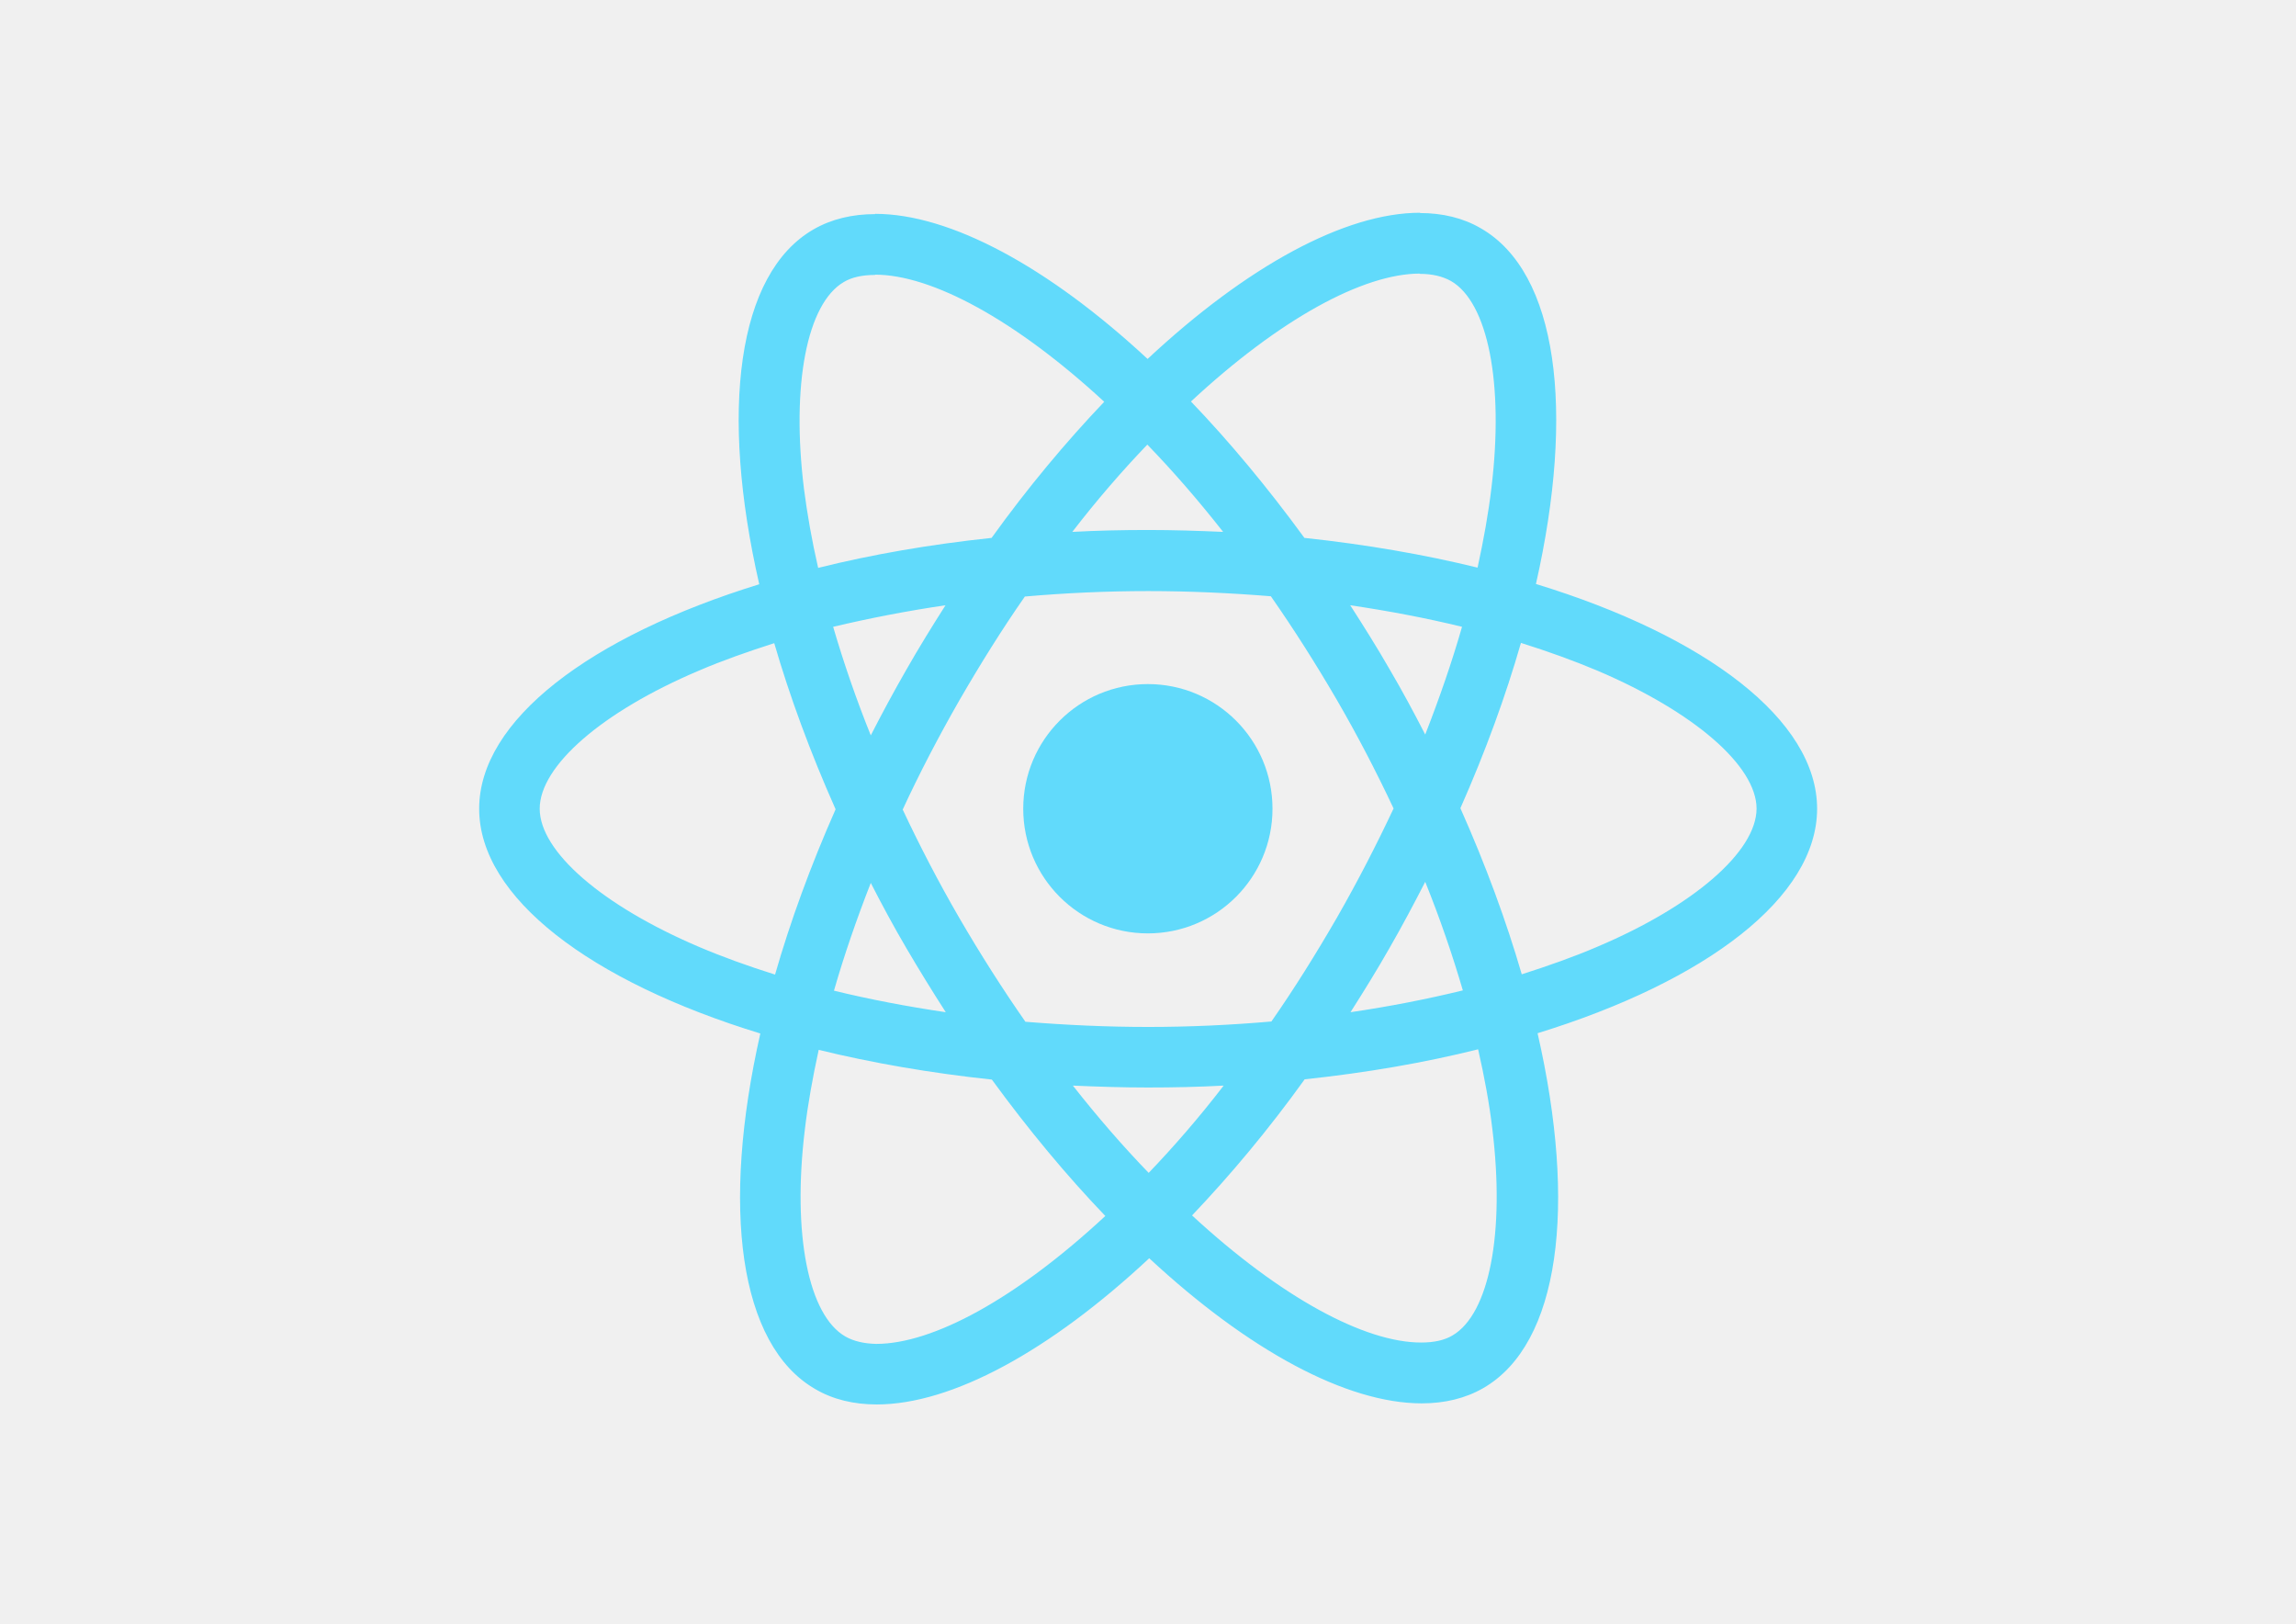
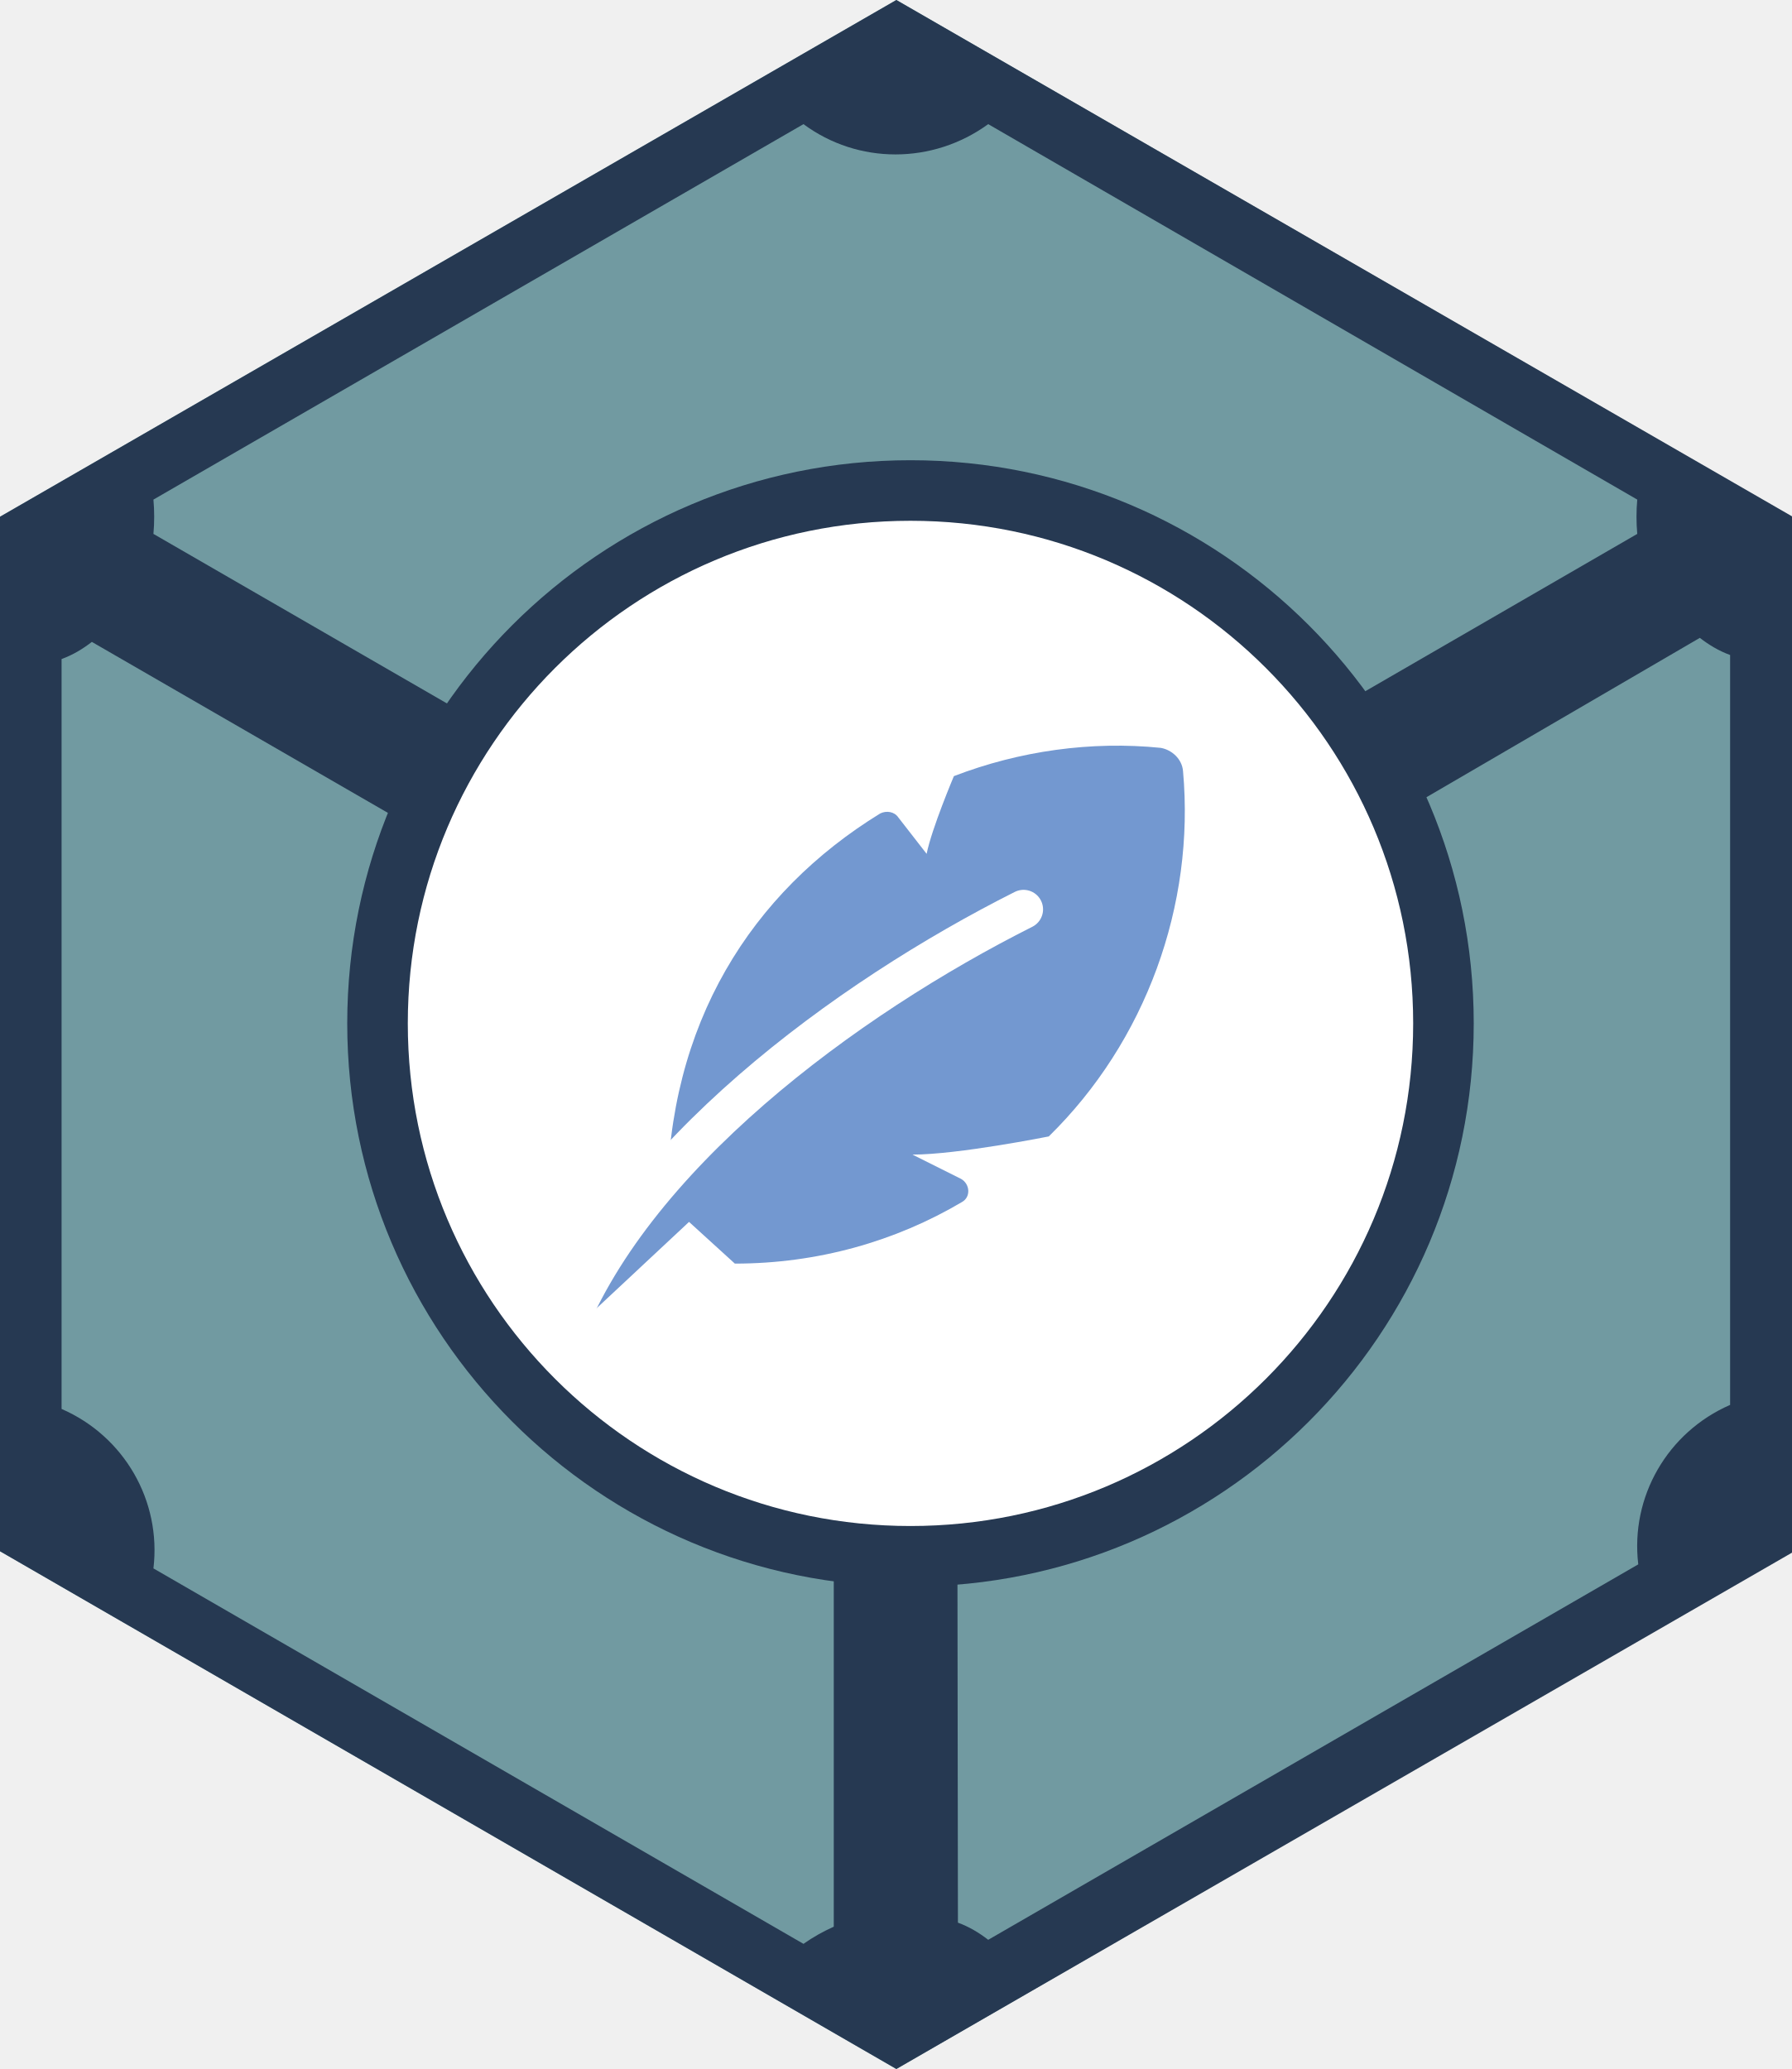
- <svg xmlns="http://www.w3.org/2000/svg" viewBox="0 0 841.9 595.3">
-   <g fill="#61DAFB">
-     <path d="M666.3 296.5c0-32.5-40.7-63.3-103.1-82.4 14.4-63.6 8-114.2-20.2-130.4-6.5-3.8-14.1-5.6-22.4-5.6v22.3c4.6 0 8.3.9 11.4 2.6 13.6 7.8 19.5 37.5 14.9 75.7-1.1 9.4-2.9 19.3-5.1 29.4-19.6-4.8-41-8.5-63.5-10.9-13.5-18.5-27.5-35.3-41.6-50 32.6-30.3 63.2-46.9 84-46.9V78c-27.5 0-63.5 19.6-99.9 53.6-36.4-33.8-72.4-53.2-99.9-53.2v22.3c20.7 0 51.4 16.5 84 46.6-14 14.7-28 31.4-41.3 49.9-22.6 2.4-44 6.1-63.6 11-2.3-10-4-19.7-5.2-29-4.7-38.2 1.1-67.9 14.6-75.8 3-1.8 6.9-2.6 11.5-2.6V78.5c-8.4 0-16 1.8-22.6 5.6-28.1 16.2-34.4 66.7-19.9 130.1-62.2 19.2-102.7 49.9-102.7 82.3 0 32.5 40.7 63.3 103.1 82.4-14.4 63.6-8 114.2 20.2 130.4 6.5 3.8 14.1 5.6 22.5 5.6 27.5 0 63.5-19.6 99.9-53.6 36.4 33.8 72.4 53.2 99.9 53.2 8.4 0 16-1.8 22.6-5.6 28.1-16.2 34.4-66.7 19.9-130.1 62-19.1 102.5-49.9 102.5-82.3zm-130.2-66.7c-3.7 12.9-8.3 26.2-13.5 39.5-4.1-8-8.4-16-13.1-24-4.6-8-9.5-15.8-14.4-23.4 14.2 2.1 27.9 4.7 41 7.9zm-45.8 106.5c-7.8 13.5-15.8 26.3-24.1 38.2-14.9 1.3-30 2-45.2 2-15.1 0-30.2-.7-45-1.9-8.3-11.9-16.4-24.6-24.2-38-7.6-13.1-14.5-26.4-20.8-39.8 6.2-13.4 13.2-26.8 20.7-39.9 7.8-13.5 15.8-26.3 24.1-38.2 14.9-1.3 30-2 45.2-2 15.1 0 30.2.7 45 1.9 8.3 11.9 16.4 24.6 24.2 38 7.6 13.1 14.5 26.4 20.8 39.8-6.3 13.4-13.2 26.8-20.7 39.9zm32.3-13c5.4 13.4 10 26.8 13.8 39.8-13.1 3.2-26.9 5.9-41.2 8 4.9-7.7 9.8-15.6 14.4-23.7 4.6-8 8.9-16.1 13-24.1zM421.2 430c-9.3-9.6-18.6-20.3-27.8-32 9 .4 18.2.7 27.5.7 9.4 0 18.7-.2 27.8-.7-9 11.7-18.3 22.4-27.5 32zm-74.4-58.9c-14.2-2.1-27.9-4.7-41-7.9 3.7-12.9 8.3-26.2 13.5-39.5 4.1 8 8.4 16 13.1 24 4.7 8 9.5 15.8 14.4 23.4zM420.7 163c9.3 9.6 18.6 20.3 27.8 32-9-.4-18.2-.7-27.5-.7-9.4 0-18.7.2-27.8.7 9-11.7 18.3-22.4 27.5-32zm-74 58.9c-4.9 7.7-9.8 15.6-14.4 23.7-4.6 8-8.9 16-13 24-5.4-13.4-10-26.8-13.8-39.8 13.1-3.1 26.9-5.8 41.2-7.9zm-90.5 125.2c-35.4-15.1-58.3-34.9-58.3-50.6 0-15.7 22.9-35.6 58.3-50.6 8.6-3.7 18-7 27.7-10.1 5.7 19.6 13.2 40 22.5 60.9-9.2 20.8-16.6 41.1-22.2 60.6-9.9-3.1-19.3-6.5-28-10.2zM310 490c-13.6-7.8-19.5-37.5-14.9-75.7 1.1-9.4 2.9-19.3 5.1-29.4 19.6 4.8 41 8.5 63.5 10.9 13.5 18.5 27.5 35.3 41.6 50-32.6 30.3-63.2 46.9-84 46.9-4.5-.1-8.3-1-11.3-2.7zm237.2-76.2c4.7 38.2-1.1 67.9-14.6 75.8-3 1.8-6.9 2.6-11.5 2.6-20.7 0-51.4-16.5-84-46.6 14-14.7 28-31.4 41.3-49.9 22.6-2.4 44-6.1 63.6-11 2.3 10.1 4.1 19.8 5.2 29.1zm38.5-66.7c-8.6 3.7-18 7-27.7 10.1-5.7-19.6-13.2-40-22.5-60.9 9.2-20.8 16.6-41.1 22.2-60.6 9.9 3.1 19.3 6.5 28.1 10.2 35.4 15.1 58.3 34.9 58.3 50.6-.1 15.7-23 35.6-58.4 50.6zM320.8 78.4z" />
-     <circle cx="420.9" cy="296.5" r="45.7" />
-     <path d="M520.5 78.1z" />
+ <svg xmlns="http://www.w3.org/2000/svg" version="1.1" id="Layer_1" x="0px" y="0px" viewBox="0 0 177.5 205" style="enable-background:new 0 0 177.5 205;" xml:space="preserve">
+   <style type="text/css">
+ 	.st0{fill:#459EA2;}
+ 	.st1{fill:#063B54;}
+ 	.st2{fill:none;stroke:#459EA2;stroke-width:20;stroke-linejoin:round;stroke-miterlimit:1.333;}
+ 	.st3{fill:#FFFFFF;}
+ 	.st4{fill:none;stroke:#063B54;stroke-width:5.567;stroke-linejoin:round;stroke-miterlimit:1.333;}
+ 	.st5{fill:#429CD6;}
+ 	.st6{fill:#FFFFFF;stroke:#063B54;stroke-width:6;stroke-miterlimit:10;}
+ 	.st7{fill:#429CD6;stroke:#FFFFFF;stroke-width:3.866;stroke-linecap:round;stroke-linejoin:round;}
+ 	.st8{fill:#70CDDD;stroke:#063B54;stroke-width:6;stroke-miterlimit:10;}
+ 	.st9{fill:none;stroke:#FFFFFF;stroke-width:4;stroke-linecap:round;}
+ 	.st10{fill:none;stroke:#429CD6;stroke-width:5;stroke-linecap:round;stroke-linejoin:round;}
+ 	.st11{fill:#063B54;stroke:#063B54;stroke-width:6;stroke-miterlimit:10;}
+ 	.st12{fill:none;stroke:#70CDDD;stroke-width:5;stroke-linecap:round;stroke-linejoin:round;}
+ 	.st13{fill:none;stroke:#FFFFFF;stroke-width:24.186;stroke-linecap:round;stroke-linejoin:round;}
+ 	.st14{fill:none;stroke:#063B54;stroke-width:5.004;stroke-linecap:round;stroke-linejoin:round;stroke-miterlimit:10;}
+ 	.st15{fill:#719AA1;}
+ 	.st16{fill:#263952;}
+ 	.st17{fill:none;stroke:#719AA1;stroke-width:5.532;stroke-linejoin:round;stroke-miterlimit:1.333;}
+ 	.st18{fill:none;stroke:#263952;stroke-width:1.54;stroke-linejoin:round;stroke-miterlimit:1.333;}
+ 	.st19{fill:#7398D0;}
+ 	.st20{fill:#FFFFFF;stroke:#263952;stroke-width:1.832;stroke-miterlimit:10;}
+ 	.st21{fill:none;stroke:#7398D0;stroke-width:1.527;stroke-linecap:round;stroke-linejoin:round;}
+ </style>
+   <polygon class="st15" points="88.8,0 177.5,51.2 177.5,153.7 88.8,205 0,153.7 0,51.2 " />
+   <path class="st16" d="M88.8,0L0,51.2v102.5L88.8,205l88.8-51.2V51.2L88.8,0z M79.6,12.3L79.6,12.3c5.4,4,12.8,4,18.3,0l64.3,37.2  c-0.1,1.1-0.1,2.3,0,3.4L97.9,90.1c-5.4-4-12.8-4-18.3,0L15.2,52.9c0.1-1.1,0.1-2.3,0-3.4L79.6,12.3z M168.4,63.2  c0.9,0.7,1.9,1.3,3,1.7v74.3c-6.2,2.7-9.9,9.1-9.1,15.8l-64.4,37.2c-0.9-0.7-1.9-1.3-3-1.7l-0.1-73.9c6.2-2.7,9.9-9.1,9.1-15.8  L168.4,63.2z M9.1,63.6l64.4,37.2c-0.8,6.7,2.9,13.1,9.1,15.8v74.3c-1.1,0.5-2,1-3,1.7l-64.4-37.2c0.8-6.7-2.9-13.1-9.1-15.8V65.3  C7.2,64.9,8.2,64.3,9.1,63.6L9.1,63.6z" />
+   <circle style="fill:#FFFFFF;stroke:#263952;stroke-width:6;stroke-miterlimit:10;" cx="90.2" cy="101.4" r="52.8" />
+   <g>
+     <path class="st19" d="M72.8,125.2c8.2,0,15.9-2.2,22.5-6.1c0.9-0.5,0.8-1.8-0.1-2.3l-4.8-2.4c4.5,0,13.5-1.8,13.5-1.8   c9.6-9.4,14.5-22.9,13.3-36.2c-0.1-1.2-1.1-2.1-2.2-2.3c-6.9-0.7-14,0.3-20.5,2.8c0,0-2.2,5.2-2.7,7.7L89,81   c-0.4-0.6-1.2-0.7-1.8-0.4c-12.7,7.8-21.1,20.8-21.1,38.5" />
+     <path style="fill:#7398D0;stroke:#FFFFFF;stroke-width:3.866;stroke-linecap:round;stroke-linejoin:round;" d="M55.6,132.9   c6.7-18.2,28.3-34,45.8-42.8" />
  </g>
</svg>
